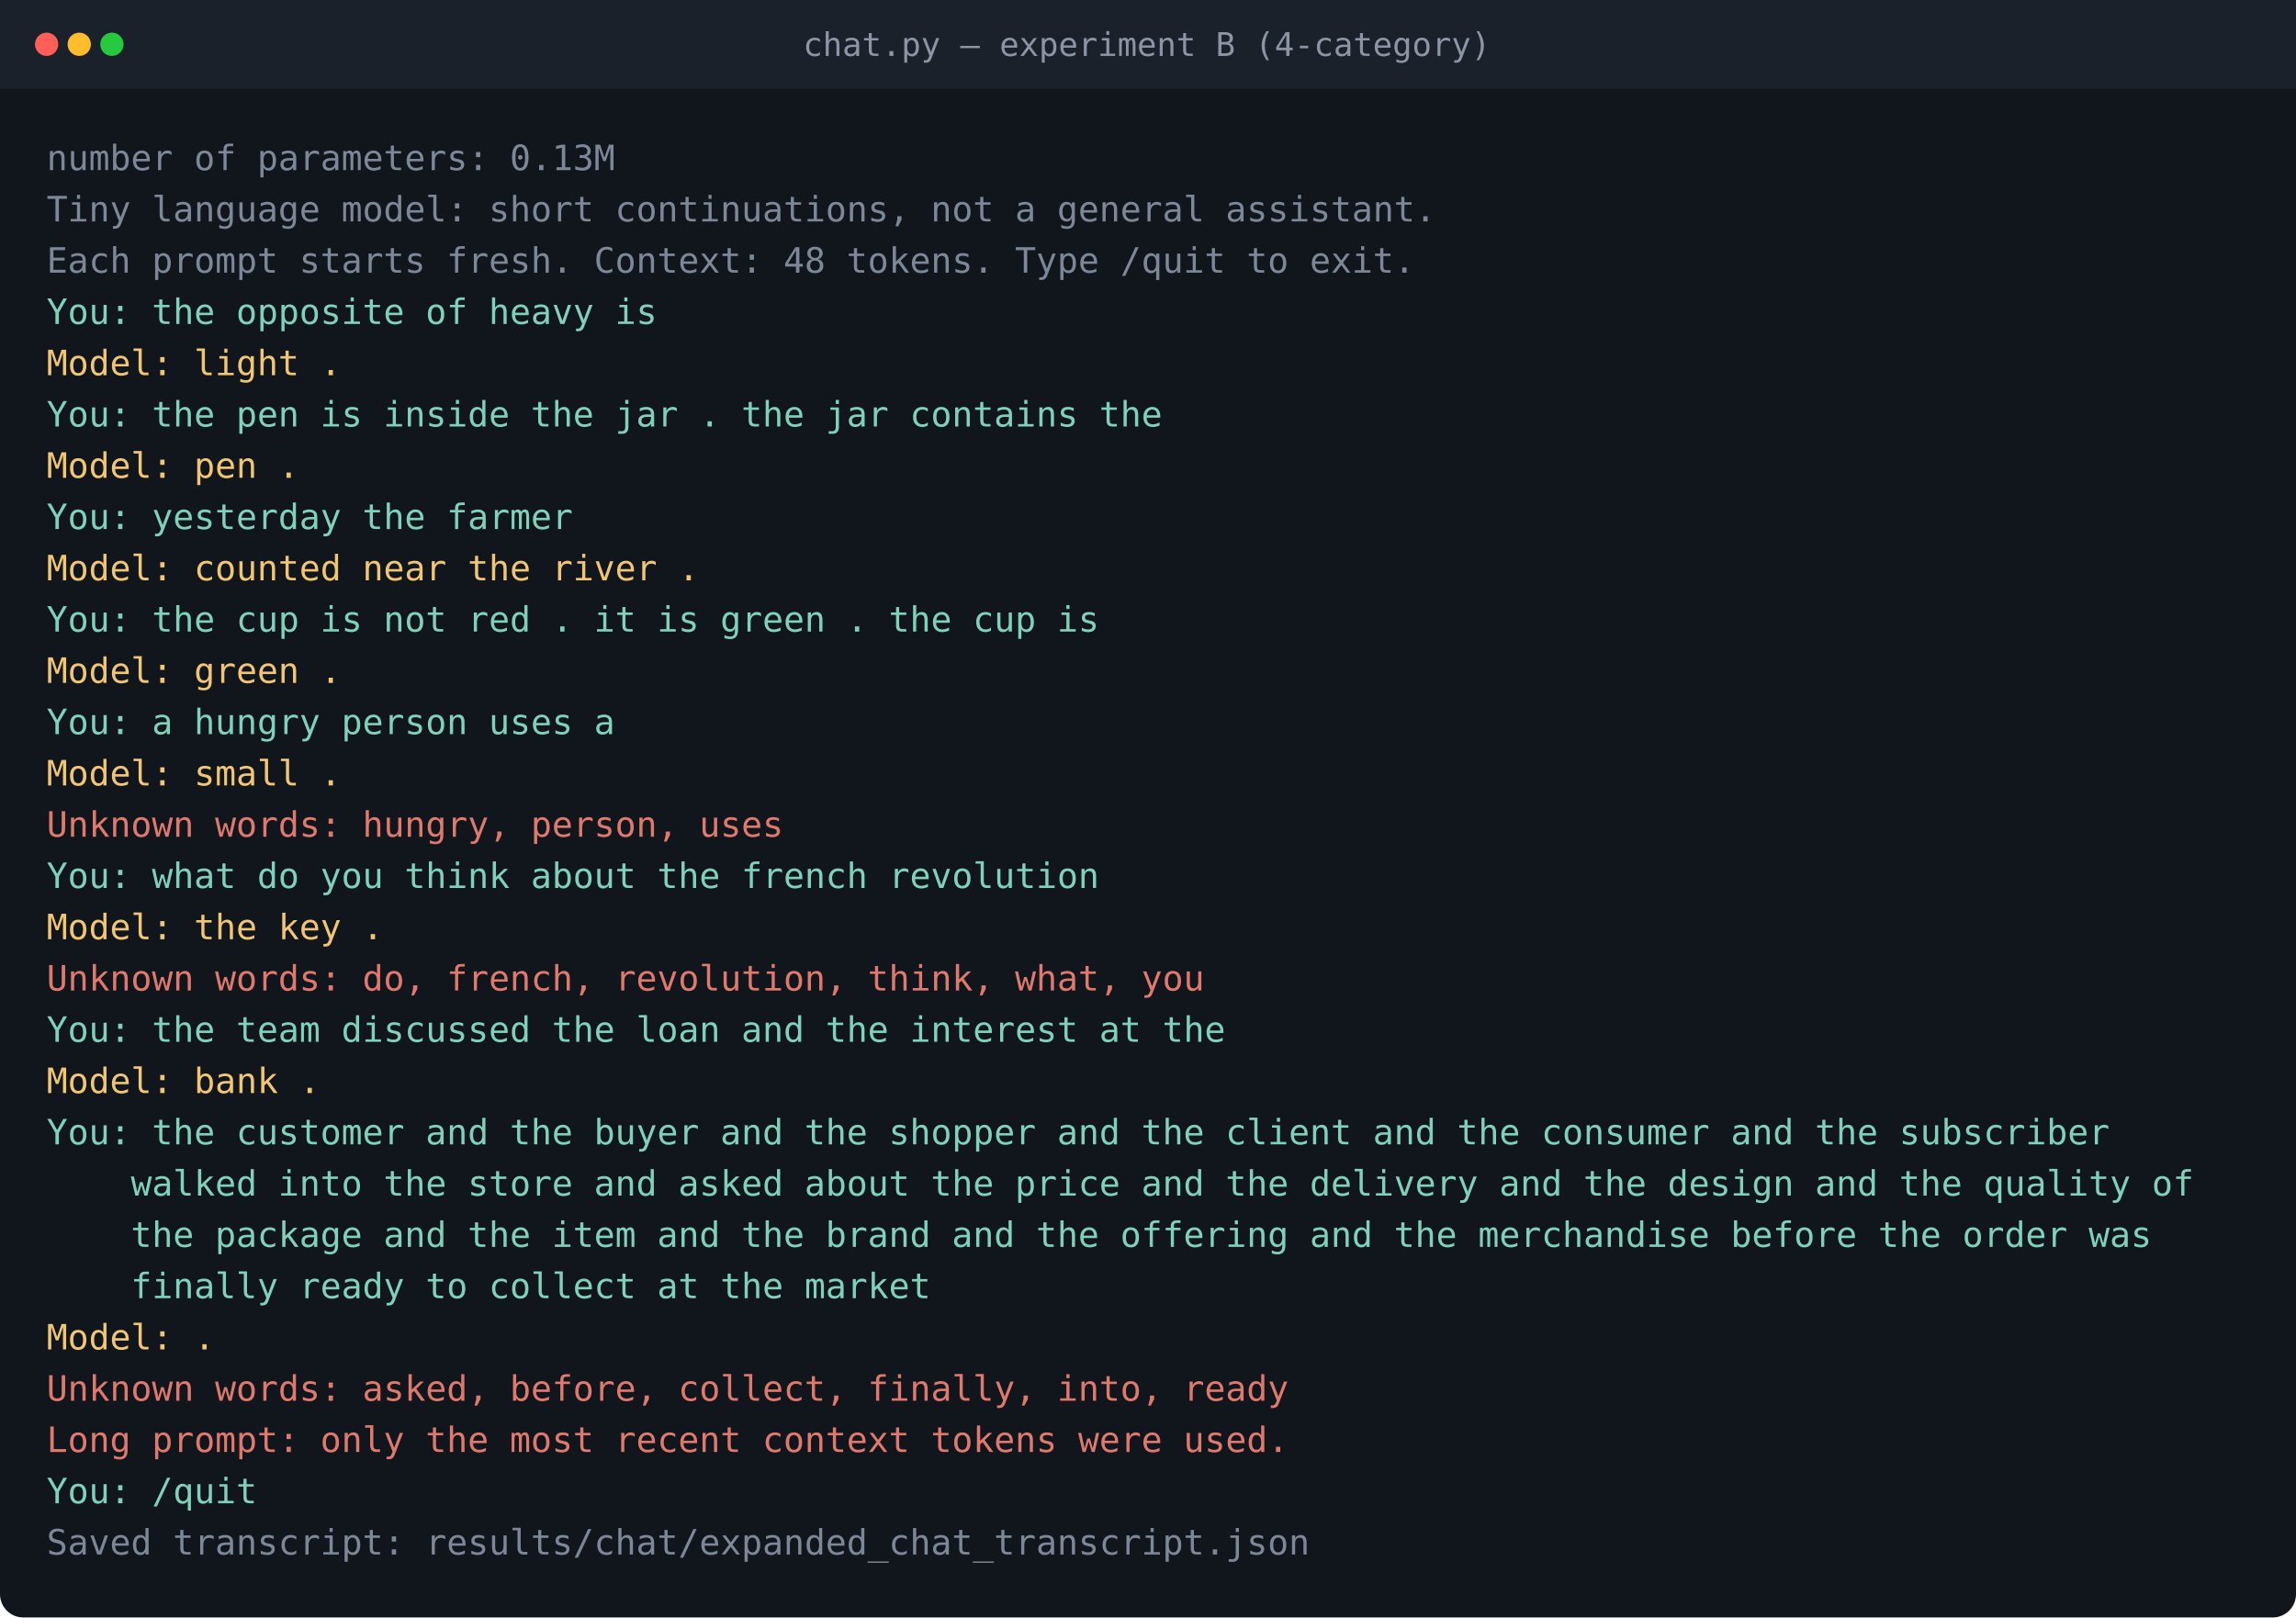
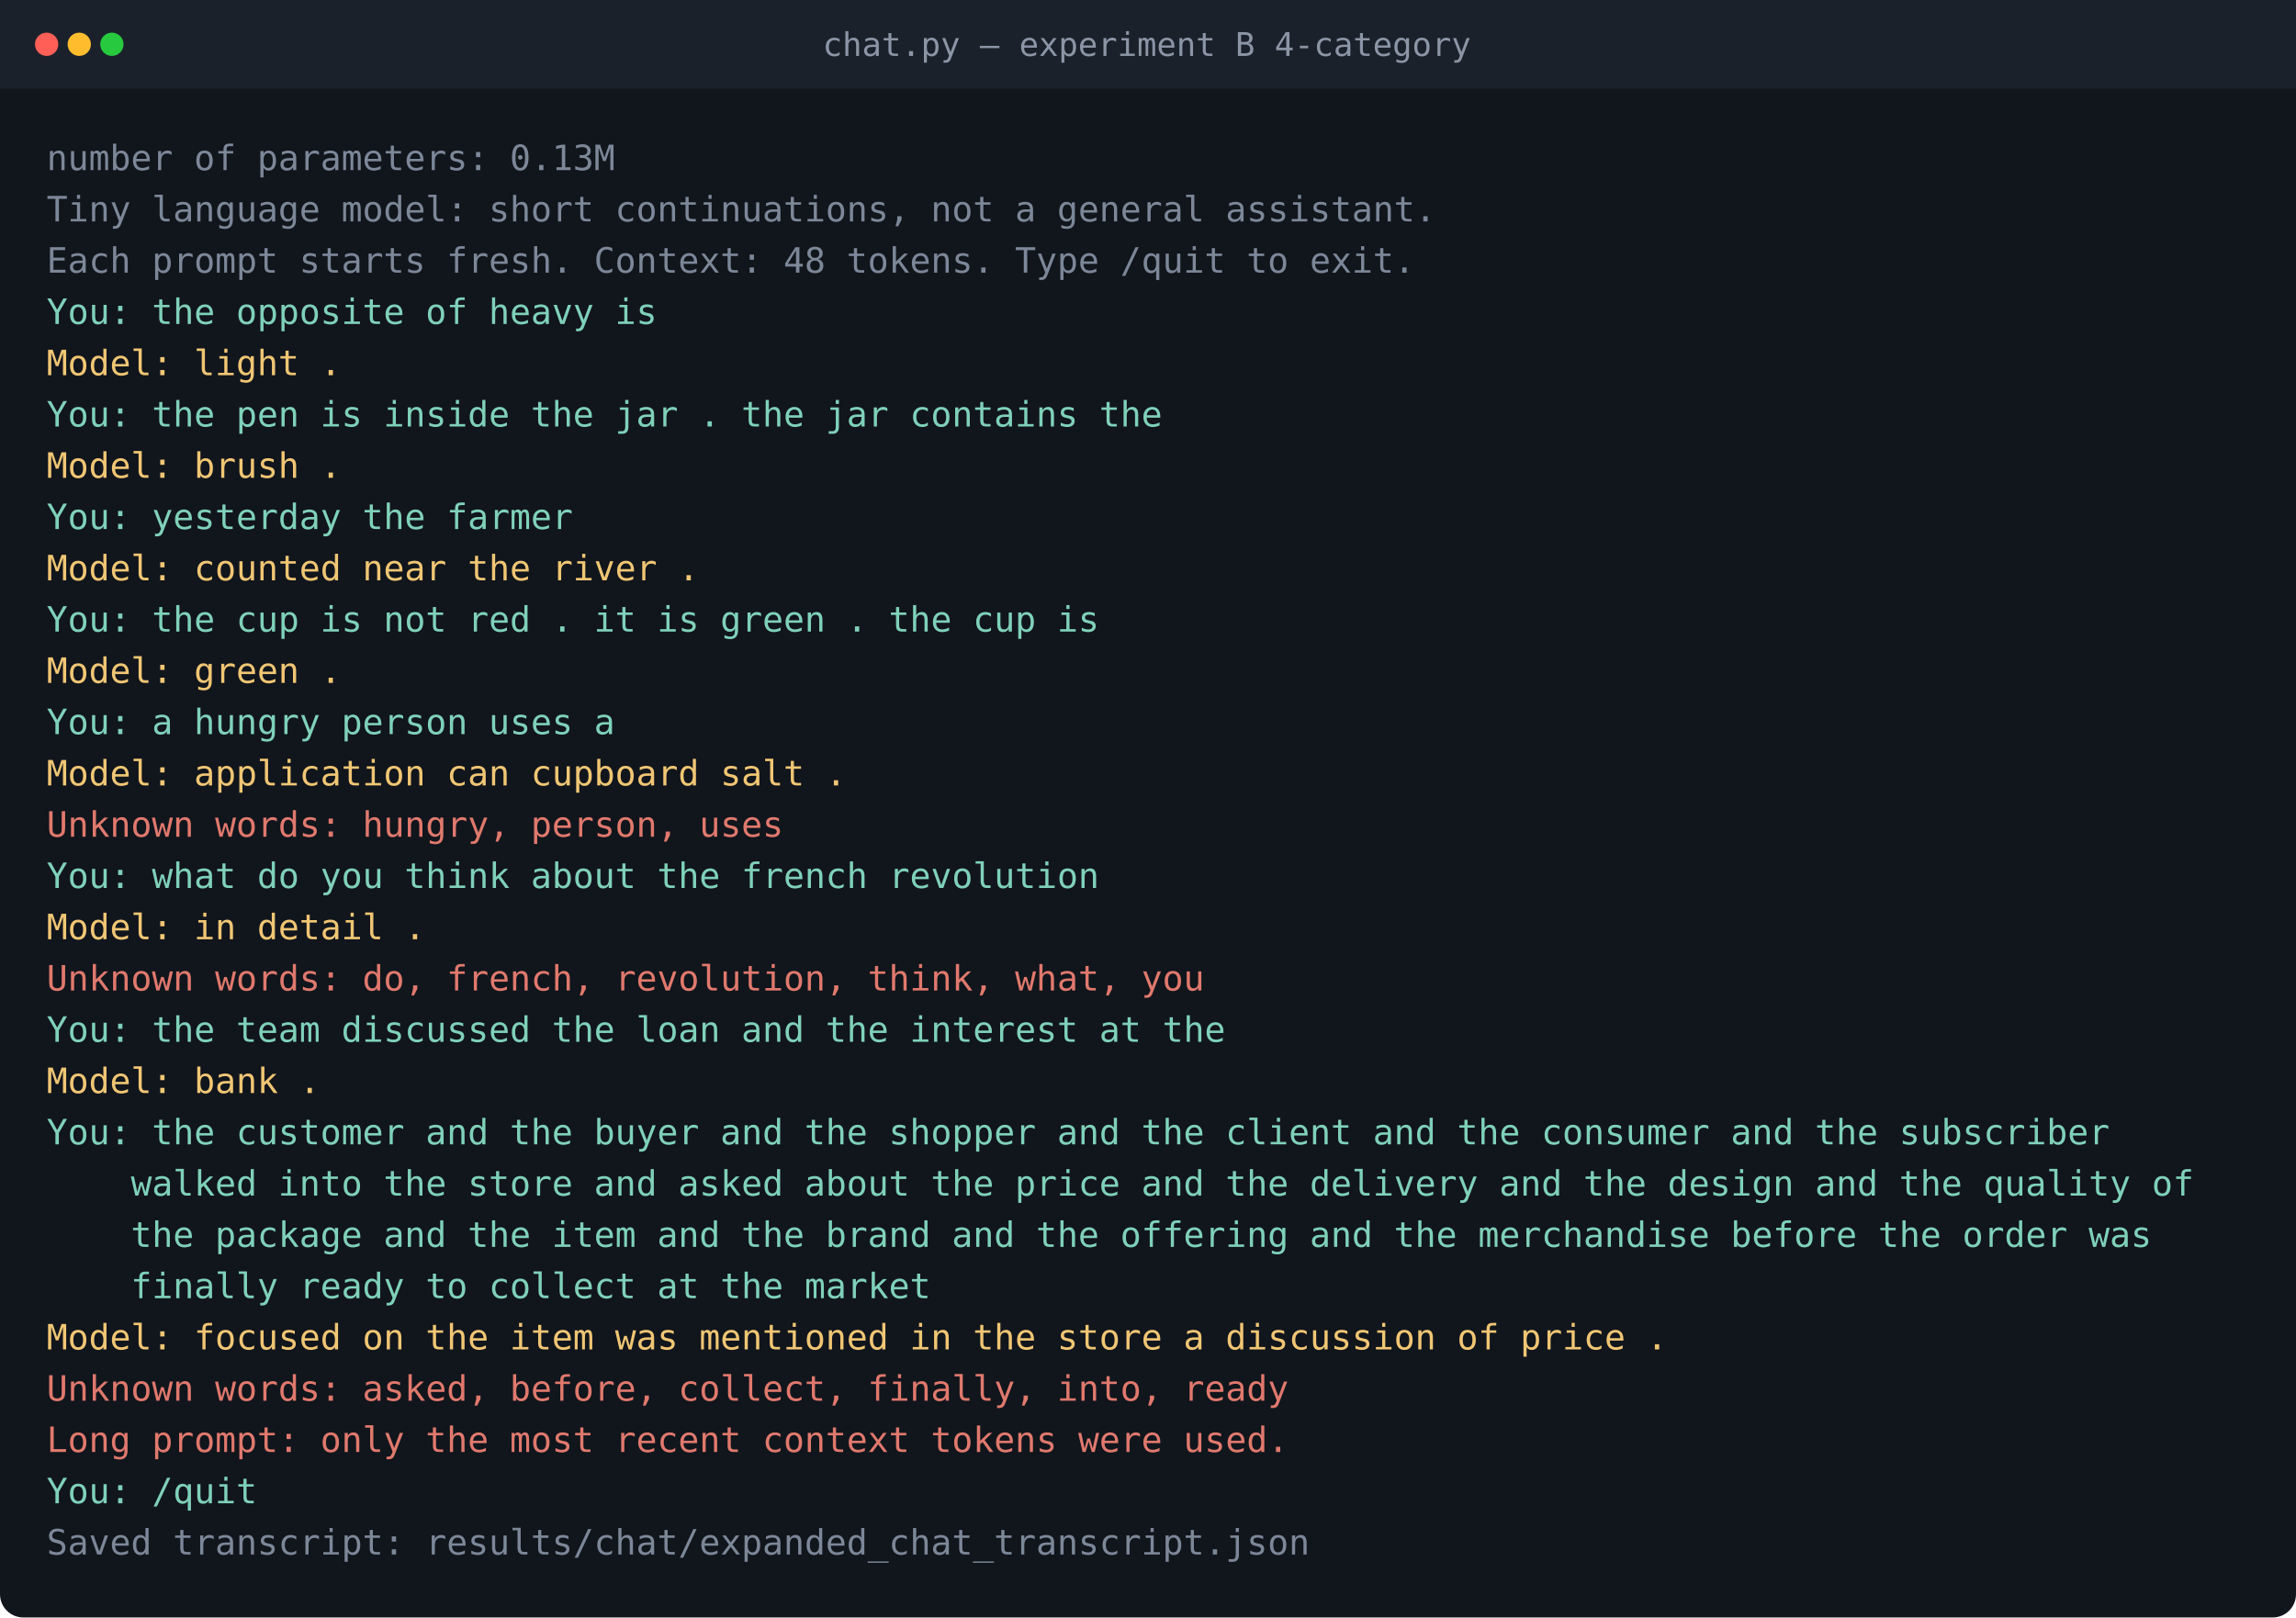
<svg xmlns="http://www.w3.org/2000/svg" width="985" height="694" viewBox="0 0 985 694" font-family="ui-monospace,SFMono-Regular,Menlo,Consolas,monospace" font-size="15">
  <rect width="985" height="694" rx="10" fill="rgb(17, 21, 28)" />
  <rect width="985" height="38" fill="rgb(27, 33, 43)" />
  <circle cx="20" cy="19" r="5" fill="#ff5f56" />
  <circle cx="34" cy="19" r="5" fill="#ffbd2e" />
  <circle cx="48" cy="19" r="5" fill="#27c93f" />
-   <text x="492" y="24" fill="#8b95a5" text-anchor="middle" font-size="14">chat.py — experiment B (4-category)</text>
+   <text x="492" y="24" fill="#8b95a5" text-anchor="middle" font-size="14">chat.py — experiment B 4-category</text>
  <text x="20" y="73" fill="#7c8798" xml:space="preserve" textLength="243.0" lengthAdjust="spacingAndGlyphs">number of parameters: 0.13M</text>
  <text x="20" y="95" fill="#7c8798" xml:space="preserve" textLength="594.0" lengthAdjust="spacingAndGlyphs">Tiny language model: short continuations, not a general assistant.</text>
  <text x="20" y="117" fill="#7c8798" xml:space="preserve" textLength="585.0" lengthAdjust="spacingAndGlyphs">Each prompt starts fresh. Context: 48 tokens. Type /quit to exit.</text>
  <text x="20" y="139" fill="#7fd1b9" xml:space="preserve" textLength="261.0" lengthAdjust="spacingAndGlyphs">You: the opposite of heavy is</text>
  <text x="20" y="161" fill="#f0c674" xml:space="preserve" textLength="126.0" lengthAdjust="spacingAndGlyphs">Model: light .</text>
  <text x="20" y="183" fill="#7fd1b9" xml:space="preserve" textLength="477.0" lengthAdjust="spacingAndGlyphs">You: the pen is inside the jar . the jar contains the</text>
-   <text x="20" y="205" fill="#f0c674" xml:space="preserve" textLength="108.0" lengthAdjust="spacingAndGlyphs">Model: pen .</text>
+   <text x="20" y="205" fill="#f0c674" xml:space="preserve" textLength="126.0" lengthAdjust="spacingAndGlyphs">Model: brush .</text>
  <text x="20" y="227" fill="#7fd1b9" xml:space="preserve" textLength="225.0" lengthAdjust="spacingAndGlyphs">You: yesterday the farmer</text>
  <text x="20" y="249" fill="#f0c674" xml:space="preserve" textLength="279.0" lengthAdjust="spacingAndGlyphs">Model: counted near the river .</text>
  <text x="20" y="271" fill="#7fd1b9" xml:space="preserve" textLength="450.0" lengthAdjust="spacingAndGlyphs">You: the cup is not red . it is green . the cup is</text>
  <text x="20" y="293" fill="#f0c674" xml:space="preserve" textLength="126.0" lengthAdjust="spacingAndGlyphs">Model: green .</text>
  <text x="20" y="315" fill="#7fd1b9" xml:space="preserve" textLength="243.0" lengthAdjust="spacingAndGlyphs">You: a hungry person uses a</text>
-   <text x="20" y="337" fill="#f0c674" xml:space="preserve" textLength="126.0" lengthAdjust="spacingAndGlyphs">Model: small .</text>
+   <text x="20" y="337" fill="#f0c674" xml:space="preserve" textLength="342.0" lengthAdjust="spacingAndGlyphs">Model: application can cupboard salt .</text>
  <text x="20" y="359" fill="#e0796d" xml:space="preserve" textLength="315.0" lengthAdjust="spacingAndGlyphs">Unknown words: hungry, person, uses</text>
  <text x="20" y="381" fill="#7fd1b9" xml:space="preserve" textLength="450.0" lengthAdjust="spacingAndGlyphs">You: what do you think about the french revolution</text>
-   <text x="20" y="403" fill="#f0c674" xml:space="preserve" textLength="144.0" lengthAdjust="spacingAndGlyphs">Model: the key .</text>
+   <text x="20" y="403" fill="#f0c674" xml:space="preserve" textLength="162.0" lengthAdjust="spacingAndGlyphs">Model: in detail .</text>
  <text x="20" y="425" fill="#e0796d" xml:space="preserve" textLength="495.0" lengthAdjust="spacingAndGlyphs">Unknown words: do, french, revolution, think, what, you</text>
  <text x="20" y="447" fill="#7fd1b9" xml:space="preserve" textLength="504.0" lengthAdjust="spacingAndGlyphs">You: the team discussed the loan and the interest at the</text>
  <text x="20" y="469" fill="#f0c674" xml:space="preserve" textLength="117.0" lengthAdjust="spacingAndGlyphs">Model: bank .</text>
  <text x="20" y="491" fill="#7fd1b9" xml:space="preserve" textLength="882.0" lengthAdjust="spacingAndGlyphs">You: the customer and the buyer and the shopper and the client and the consumer and the subscriber</text>
  <text x="20" y="513" fill="#7fd1b9" xml:space="preserve" textLength="918.0" lengthAdjust="spacingAndGlyphs">    walked into the store and asked about the price and the delivery and the design and the quality of</text>
  <text x="20" y="535" fill="#7fd1b9" xml:space="preserve" textLength="900.0" lengthAdjust="spacingAndGlyphs">    the package and the item and the brand and the offering and the merchandise before the order was</text>
  <text x="20" y="557" fill="#7fd1b9" xml:space="preserve" textLength="378.0" lengthAdjust="spacingAndGlyphs">    finally ready to collect at the market</text>
-   <text x="20" y="579" fill="#f0c674" xml:space="preserve" textLength="72.0" lengthAdjust="spacingAndGlyphs">Model: .</text>
+   <text x="20" y="579" fill="#f0c674" xml:space="preserve" textLength="693.0" lengthAdjust="spacingAndGlyphs">Model: focused on the item was mentioned in the store a discussion of price .</text>
  <text x="20" y="601" fill="#e0796d" xml:space="preserve" textLength="531.0" lengthAdjust="spacingAndGlyphs">Unknown words: asked, before, collect, finally, into, ready</text>
  <text x="20" y="623" fill="#e0796d" xml:space="preserve" textLength="531.0" lengthAdjust="spacingAndGlyphs">Long prompt: only the most recent context tokens were used.</text>
  <text x="20" y="645" fill="#7fd1b9" xml:space="preserve" textLength="90.0" lengthAdjust="spacingAndGlyphs">You: /quit</text>
  <text x="20" y="667" fill="#7c8798" xml:space="preserve" textLength="540.0" lengthAdjust="spacingAndGlyphs">Saved transcript: results/chat/expanded_chat_transcript.json</text>
</svg>
